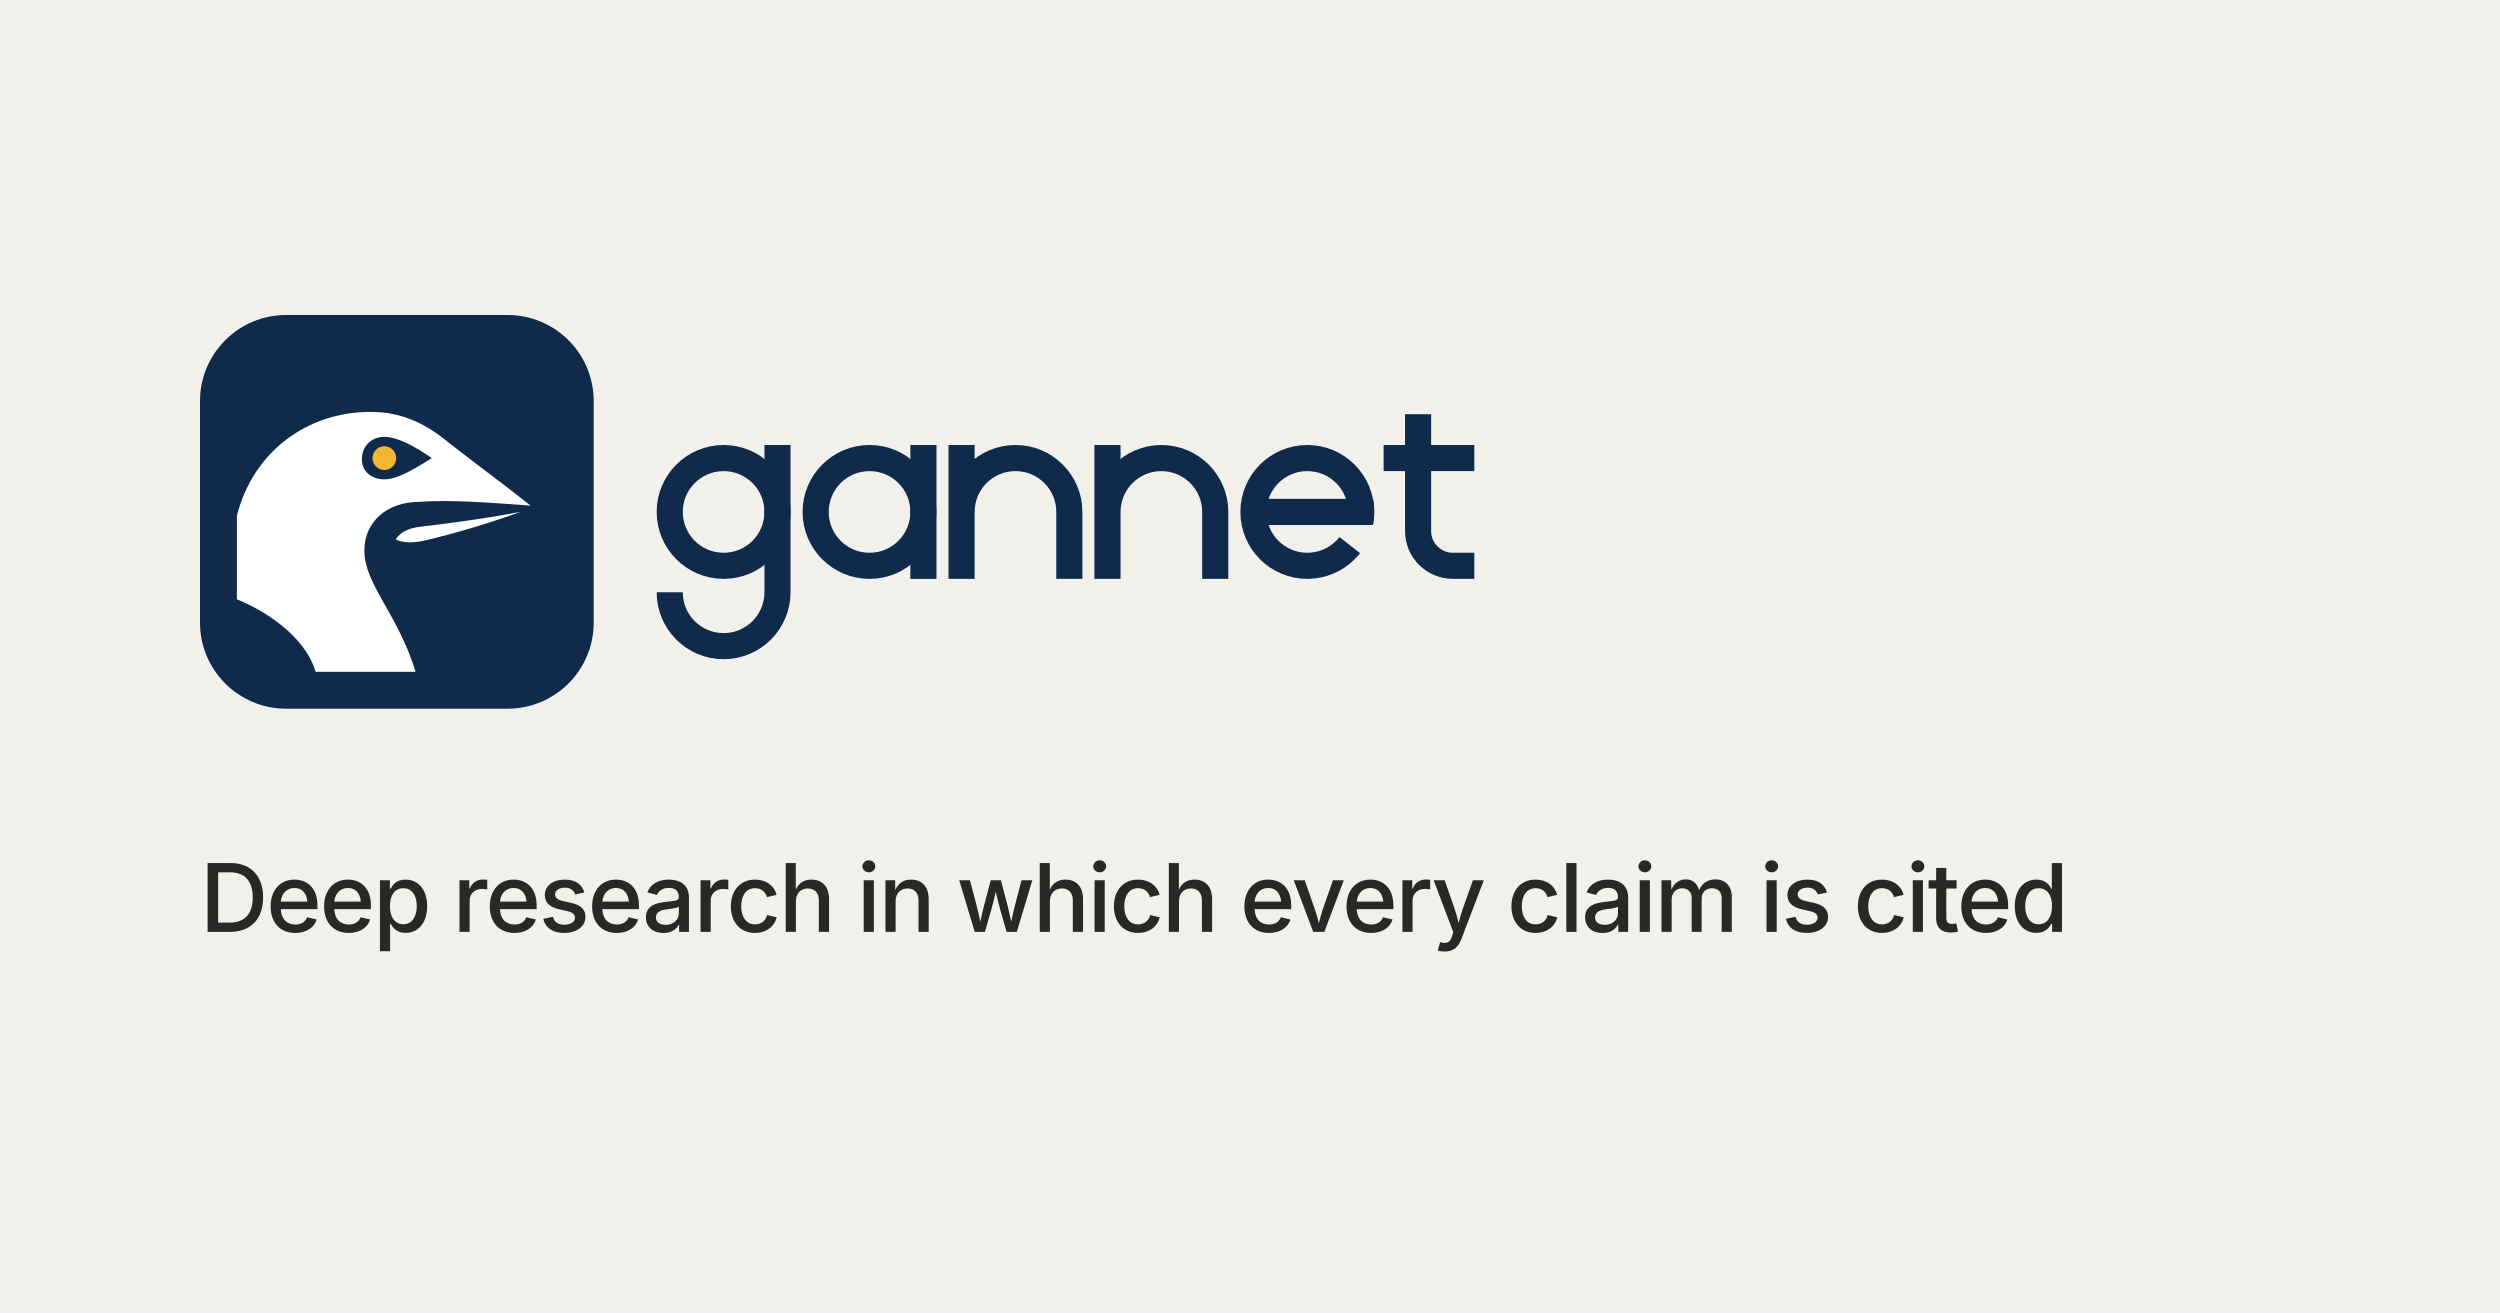
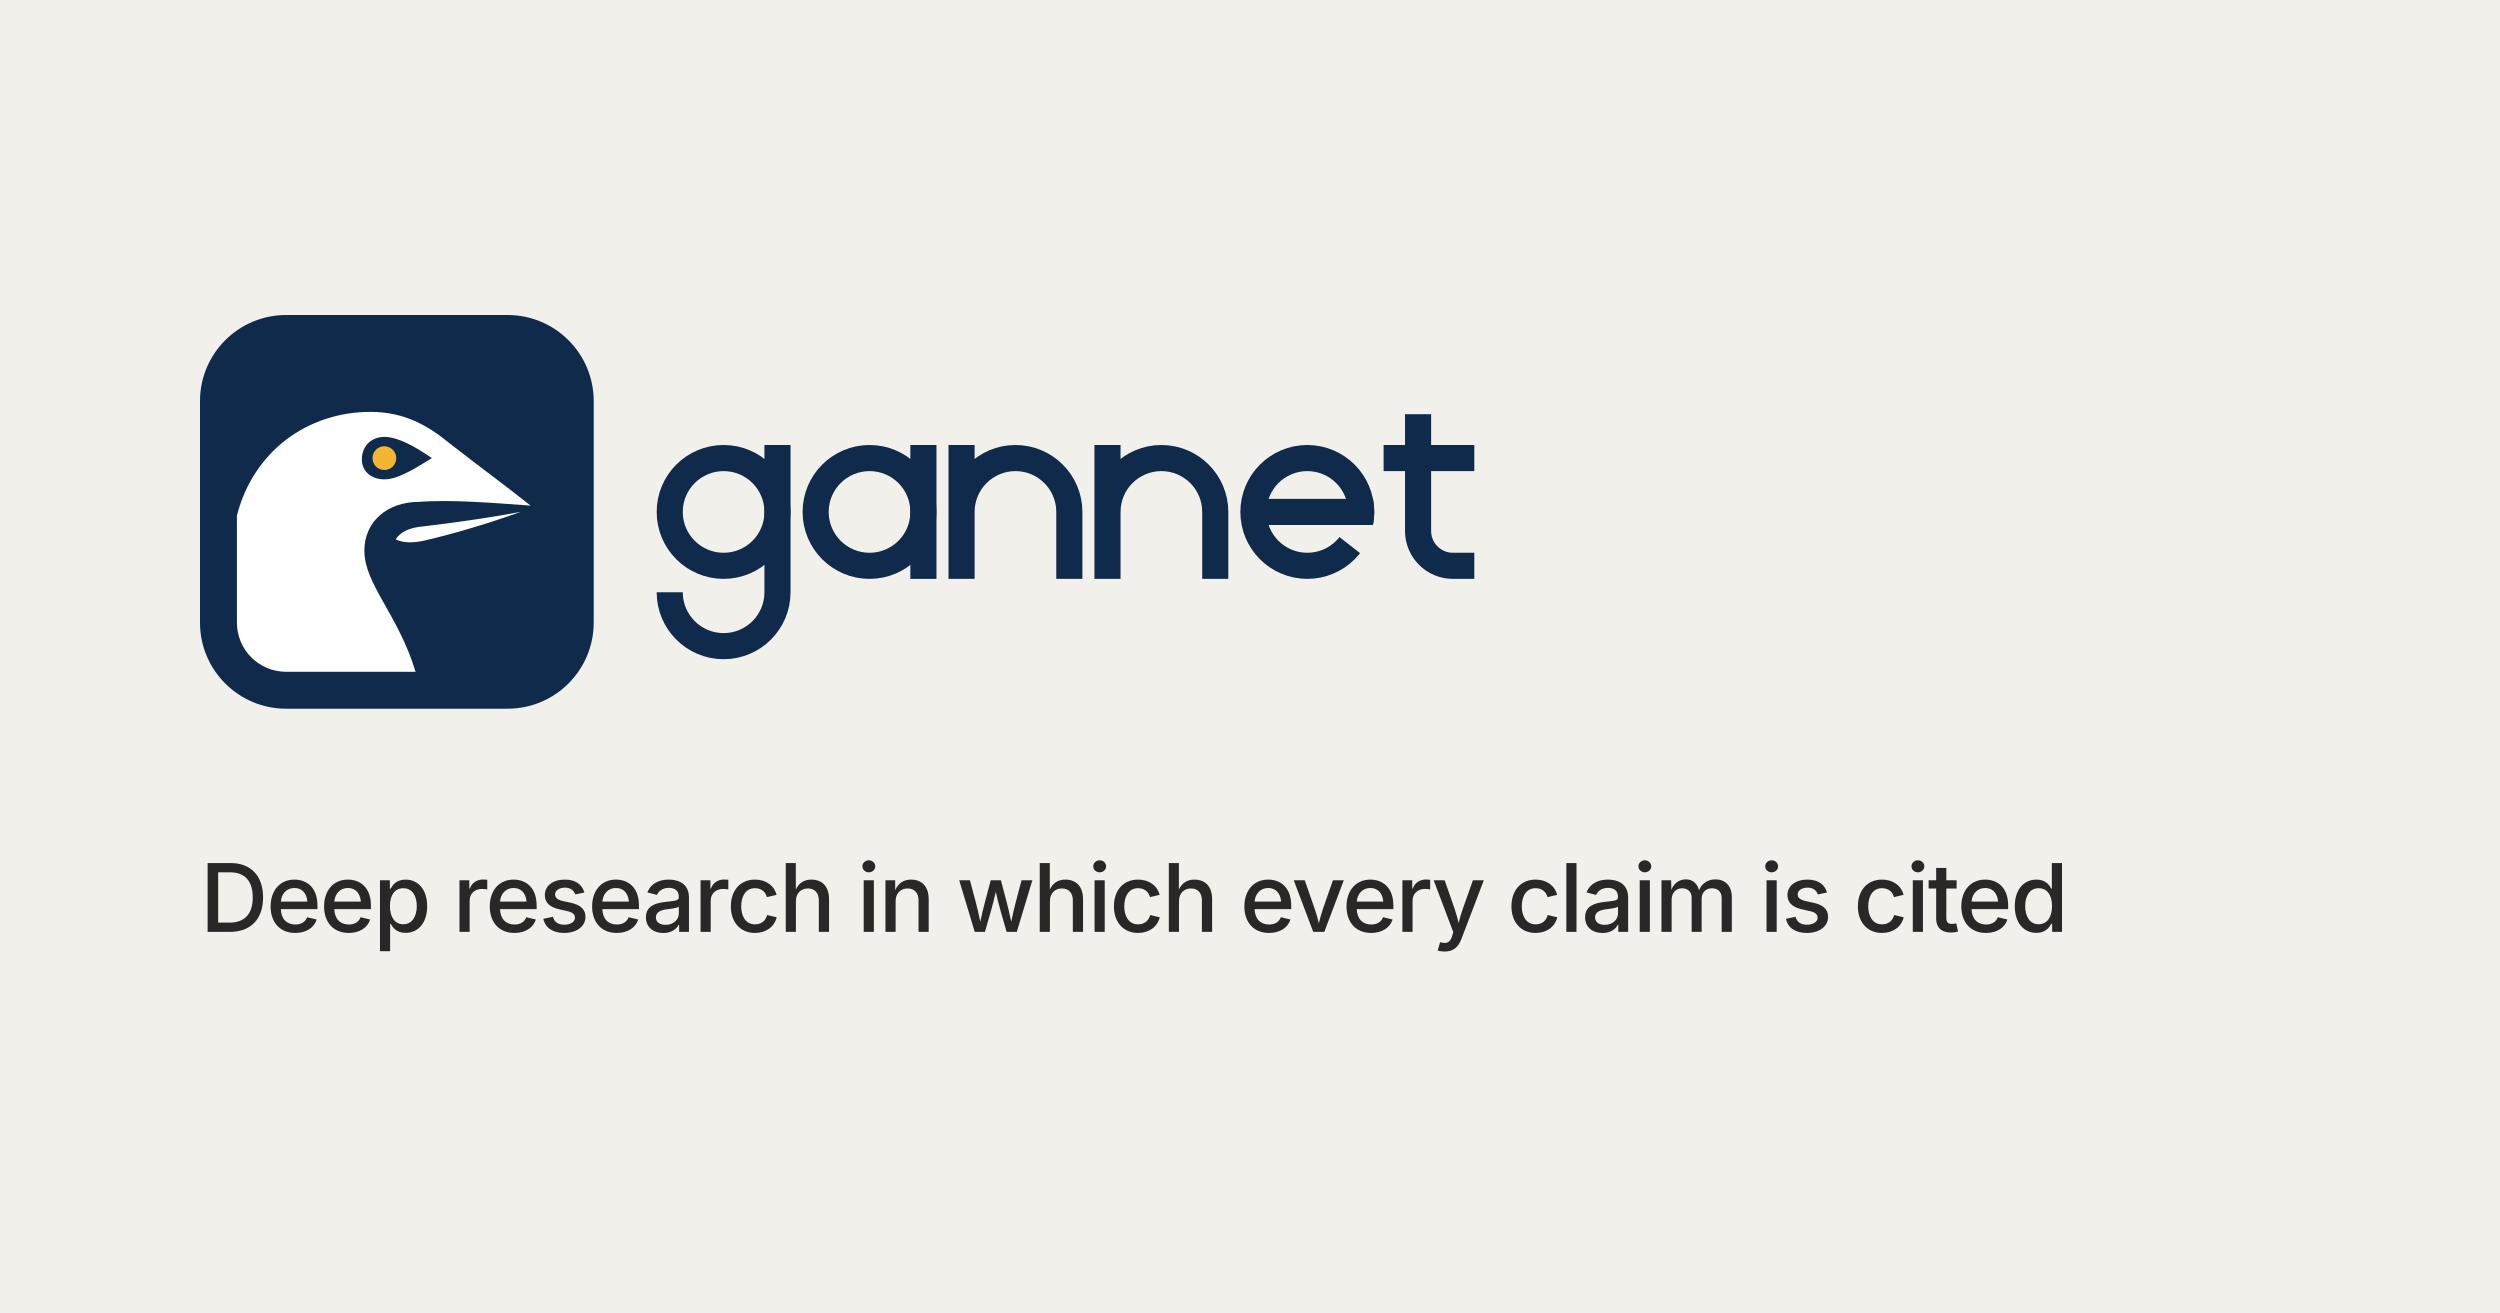
<svg xmlns="http://www.w3.org/2000/svg" viewBox="0 0 1200 630" width="1200" height="630">
  <rect width="1200" height="630" fill="#F2F0EB" />
  <g transform="translate(96.0 151.2) scale(0.3691)">
    <defs>
      <clipPath id="c">
-         <path d="M48 112 A64 64 0 0 1 112 48 H400 A64 64 0 0 1 464 112 V464 H48 Z" />
+         <path d="M48 112 A64 64 0 0 1 112 48 H400 A64 64 0 0 1 464 112 V400 A64 64 0 0 1 400 464 H112 A64 64 0 0 1 48 400 Z" />
      </clipPath>
    </defs>
    <rect width="512" height="512" rx="112" fill="#102A4C" />
    <g clip-path="url(#c)">
      <g transform="translate(48 48) scale(0.8125)">
-         <path d="M0 262 C26 160 112 96 214 96 C268 96 306 118 340 146 C386 182 430 214 470 246 C414 242 344 236 292 240 C240 240 204 272 204 318 C204 372 258 420 286 512 L126 512 C108 452 40 412 0 396 Z" fill="#FFFFFF" />
+         <path d="M0 262 C26 160 112 96 214 96 C268 96 306 118 340 146 C386 182 430 214 470 246 C414 242 344 236 292 240 C240 240 204 272 204 318 C204 372 258 420 286 512 L0 512 Z" fill="#FFFFFF" />
        <path d="M254 300 C262 288 276 282 292 280 C360 272 412 264 454 256 C410 272 352 290 300 302 C282 306 266 306 254 300 Z" fill="#FFFFFF" />
        <path d="M200 172 C200 150 216 136 236 136 C258 136 286 152 312 170 C286 186 258 204 236 204 C216 204 200 192 200 172 Z" fill="#102A4C" />
        <circle cx="236" cy="170" r="19" fill="#F2B632" />
      </g>
    </g>
  </g>
  <g transform="translate(315.2 213.6) scale(0.6426)">
    <g fill="none" stroke="#102A4C" stroke-width="19.5" stroke-linecap="butt">
      <circle cx="50.0" cy="50.0" r="40.25" />
      <path d="M90.25 0 V110.0 A40.25 40.25 0 0 1 9.75 110.0" />
      <circle cx="159.0" cy="50.0" r="40.25" />
      <path d="M199.25 0 V100.0" />
      <path d="M227.75 0 V100.0 M227.75 50.0 A40.25 40.25 0 0 1 308.25 50.0 V100.0" />
      <path d="M336.75 0 V100.0 M336.75 50.0 A40.25 40.25 0 0 1 417.25 50.0 V100.0" />
      <mask id="e-open" maskUnits="userSpaceOnUse" x="386.0" y="-100.0" width="300.0" height="300.0">
        <rect x="386.0" y="-100.0" width="300.0" height="300.0" fill="#fff" stroke="none" />
        <polygon points="486.0,59.75 586.0,59.75 586.0,128.13 486.0,50.0" fill="#000" stroke="none" />
      </mask>
      <clipPath id="e-bar">
        <circle cx="486.0" cy="50.0" r="50.0" />
      </clipPath>
      <circle cx="486.0" cy="50.0" r="40.25" mask="url(#e-open)" />
      <path d="M445.75 50.0 H536.0" clip-path="url(#e-bar)" />
      <path d="M568.75 -23 V64.25 A26 26 0 0 0 594.75 90.25 H610.75" />
      <path d="M543.0 9.75 H610.75" />
    </g>
  </g>
  <text x="96.0" y="447.3" font-family="Geist, Inter, sans-serif" font-weight="460" font-size="45.4" letter-spacing="-1" fill="#292827">Deep research in which every claim is cited</text>
</svg>
